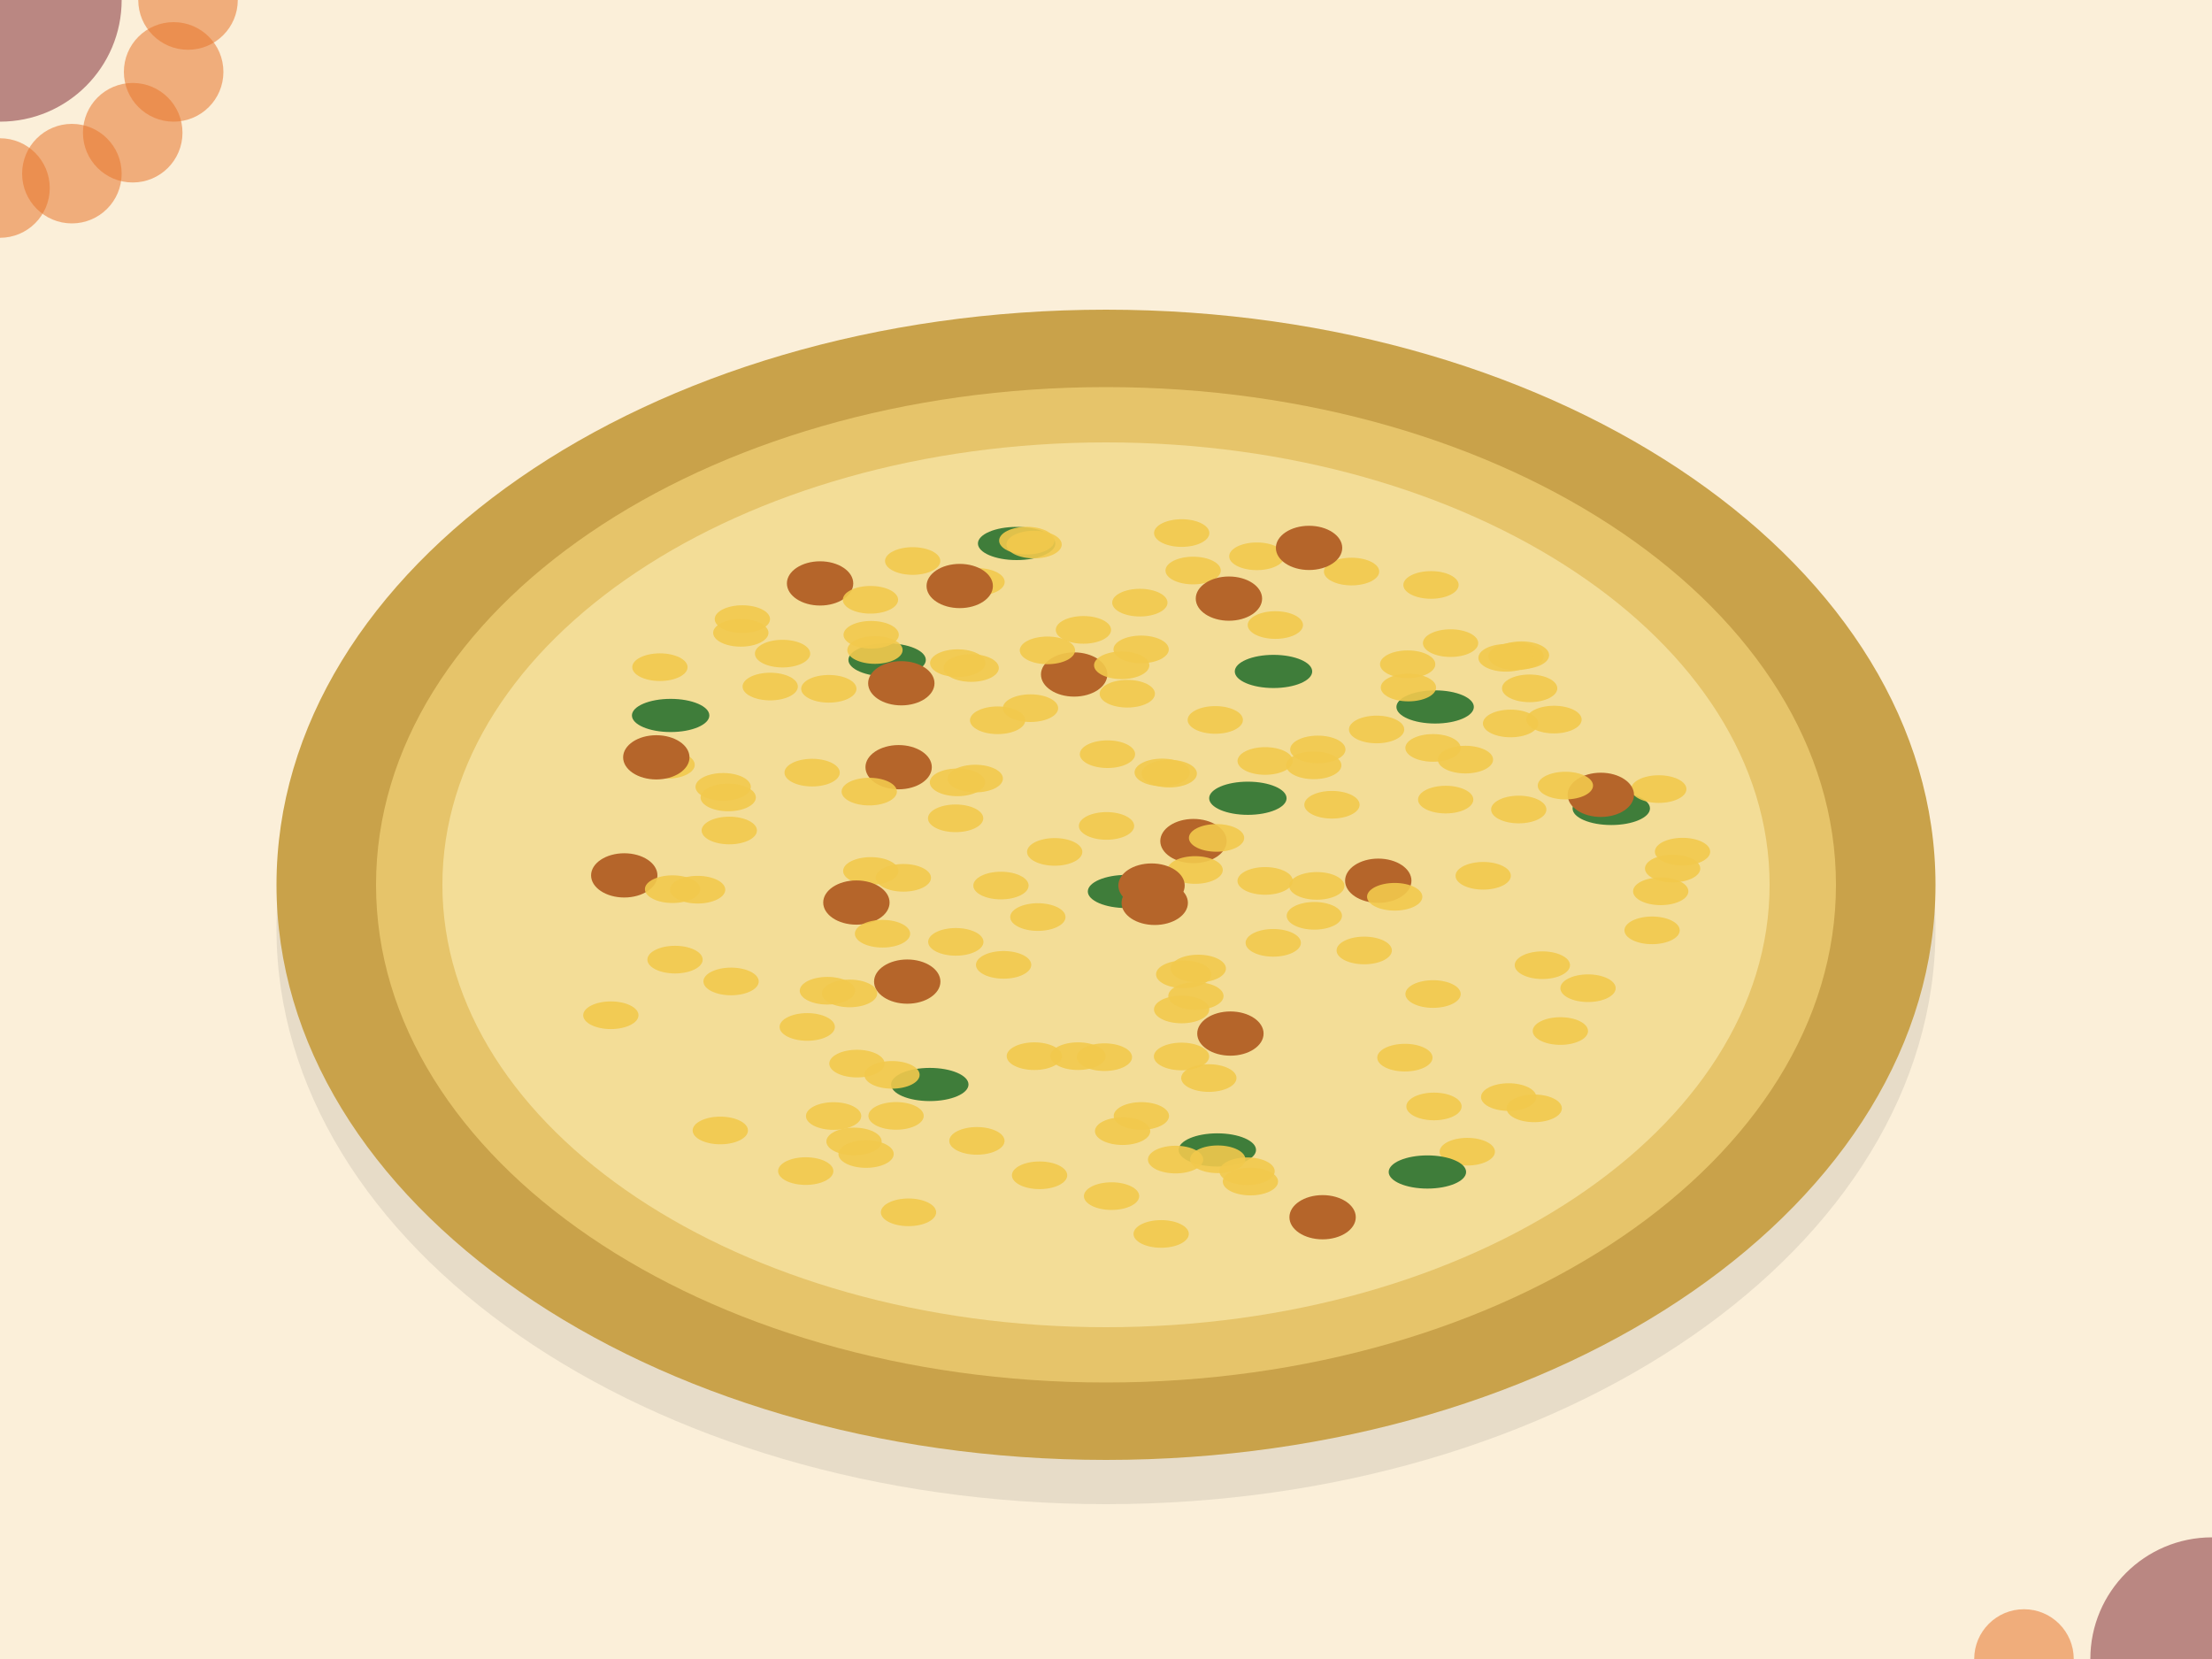
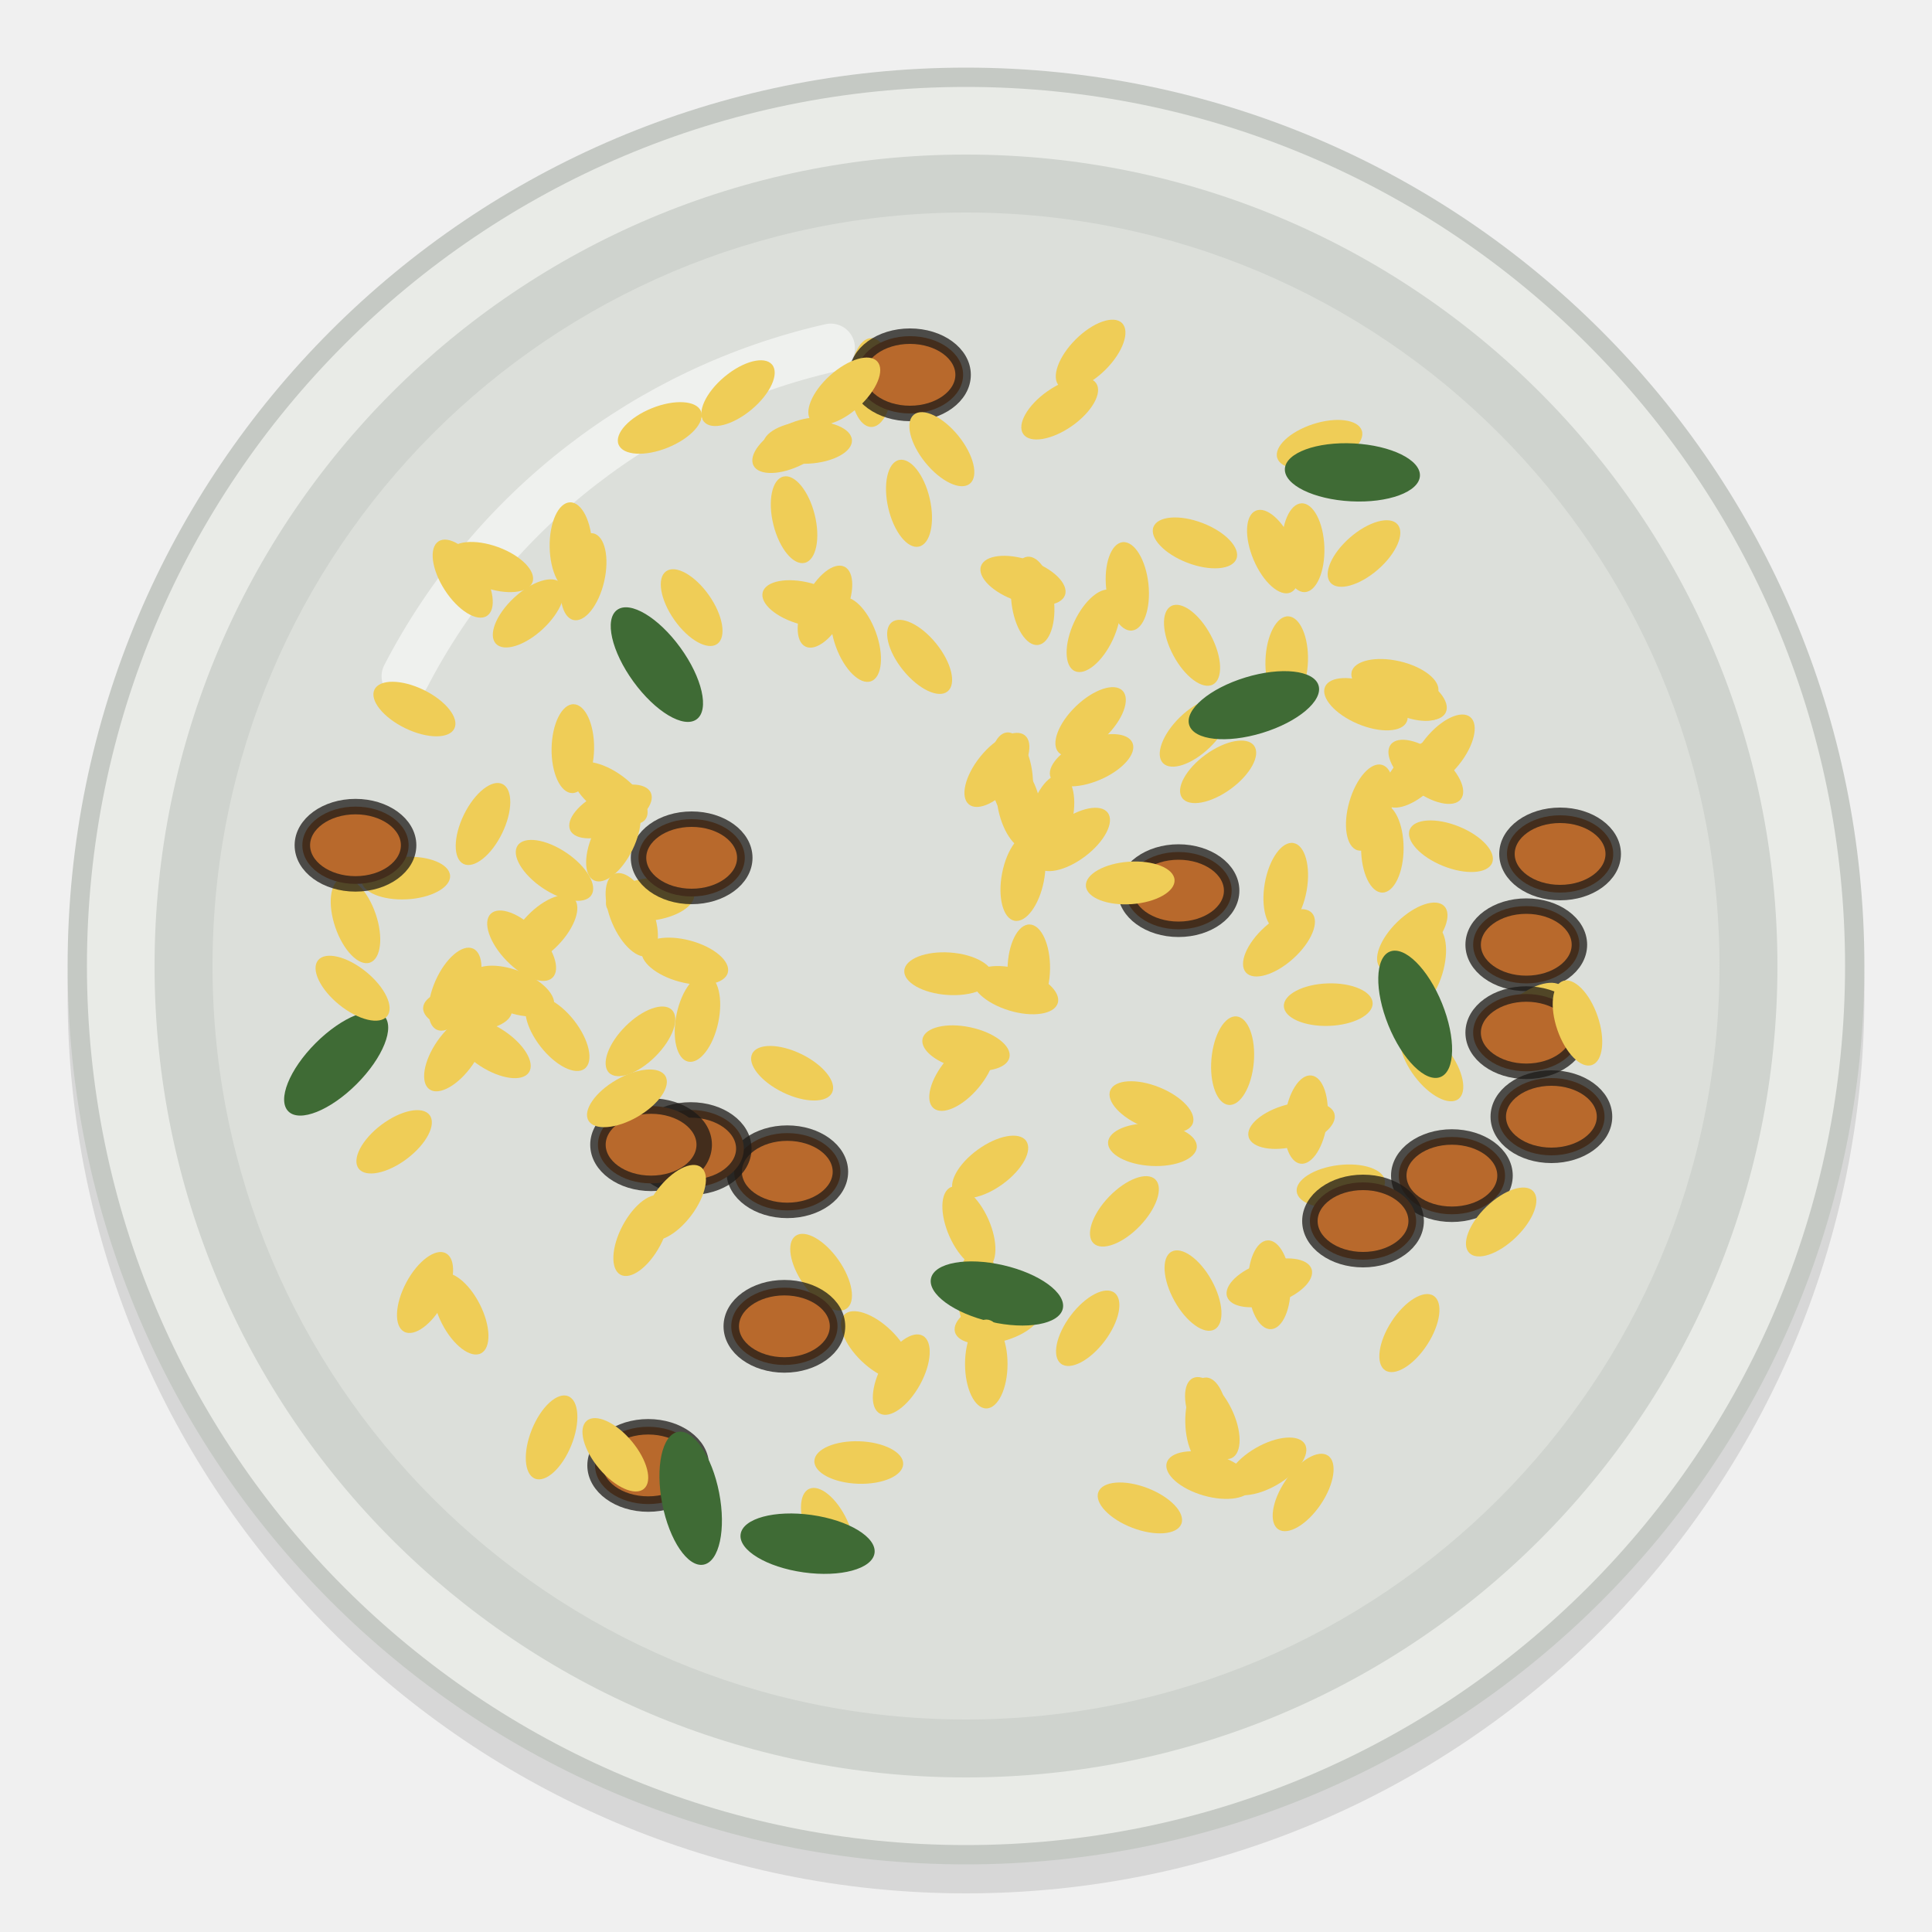
- <svg xmlns="http://www.w3.org/2000/svg" viewBox="0 0 400 300" role="img" aria-label="chivda">
-   <rect width="400" height="300" fill="#fbefd9" />
-   <circle cx="0" cy="0" r="22" fill="#7a1f2b" opacity="0.5" />
-   <circle cx="34.0" cy="0.0" r="9" fill="#e8772e" opacity="0.55" />
-   <circle cx="31.4" cy="13.0" r="9" fill="#e8772e" opacity="0.55" />
-   <circle cx="24.0" cy="24.0" r="9" fill="#e8772e" opacity="0.55" />
-   <circle cx="13.0" cy="31.4" r="9" fill="#e8772e" opacity="0.55" />
-   <circle cx="0.0" cy="34.0" r="9" fill="#e8772e" opacity="0.55" />
-   <circle cx="400" cy="300" r="22" fill="#7a1f2b" opacity="0.5" />
-   <circle cx="366.0" cy="300.0" r="9" fill="#e8772e" opacity="0.55" />
-   <circle cx="368.6" cy="313.0" r="9" fill="#e8772e" opacity="0.55" />
-   <circle cx="376.0" cy="324.0" r="9" fill="#e8772e" opacity="0.55" />
-   <circle cx="387.0" cy="331.4" r="9" fill="#e8772e" opacity="0.55" />
-   <circle cx="400.0" cy="334.0" r="9" fill="#e8772e" opacity="0.55" />
-   <ellipse cx="200" cy="168" rx="150" ry="104" fill="#000" opacity="0.08" />
-   <ellipse cx="200" cy="160" rx="150" ry="104" fill="#c9a24a" />
-   <ellipse cx="200" cy="160" rx="132" ry="90" fill="#e6c46a" />
-   <ellipse cx="200" cy="160" rx="120" ry="80" fill="#f3dd97" />
-   <ellipse cx="148.296" cy="105.5" rx="6" ry="4" fill="#b5652a" />
-   <ellipse cx="157.464" cy="157.497" rx="5" ry="2.5" fill="#f2c94c" opacity="0.9" />
-   <ellipse cx="153.63" cy="179.642" rx="5" ry="2.5" fill="#f2c94c" opacity="0.9" />
-   <ellipse cx="154.963" cy="192.332" rx="5" ry="2.5" fill="#f2c94c" opacity="0.9" />
-   <ellipse cx="162.037" cy="201.791" rx="5" ry="2.5" fill="#f2c94c" opacity="0.9" />
-   <ellipse cx="161.762" cy="139.065" rx="5" ry="2.5" fill="#f2c94c" opacity="0.9" />
-   <ellipse cx="259.134" cy="135.246" rx="5" ry="2.5" fill="#f2c94c" opacity="0.9" />
-   <ellipse cx="254.55" cy="120.114" rx="5" ry="2.5" fill="#f2c94c" opacity="0.9" />
-   <ellipse cx="149.878" cy="124.557" rx="5" ry="2.5" fill="#f2c94c" opacity="0.9" />
-   <ellipse cx="112.886" cy="158.297" rx="6" ry="4" fill="#b5652a" />
-   <ellipse cx="261.425" cy="144.593" rx="5" ry="2.5" fill="#f2c94c" opacity="0.9" />
-   <ellipse cx="186.349" cy="128.059" rx="5" ry="2.5" fill="#f2c94c" opacity="0.9" />
-   <ellipse cx="146.86" cy="139.716" rx="5" ry="2.5" fill="#f2c94c" opacity="0.9" />
-   <ellipse cx="168.136" cy="196.11" rx="7" ry="3" fill="#3f7d3a" />
-   <ellipse cx="227.277" cy="100.597" rx="5" ry="2.5" fill="#f2c94c" opacity="0.9" />
-   <ellipse cx="272.815" cy="198.387" rx="5" ry="2.5" fill="#f2c94c" opacity="0.9" />
-   <ellipse cx="259.141" cy="179.752" rx="5" ry="2.5" fill="#f2c94c" opacity="0.9" />
-   <ellipse cx="216.688" cy="175.141" rx="5" ry="2.5" fill="#f2c94c" opacity="0.9" />
-   <ellipse cx="249.236" cy="159.262" rx="6" ry="4" fill="#b5652a" />
-   <ellipse cx="173.135" cy="141.474" rx="5" ry="2.5" fill="#f2c94c" opacity="0.9" />
-   <ellipse cx="122.067" cy="173.531" rx="5" ry="2.5" fill="#f2c94c" opacity="0.9" />
-   <ellipse cx="265.332" cy="208.263" rx="5" ry="2.5" fill="#f2c94c" opacity="0.9" />
-   <ellipse cx="274.148" cy="118.683" rx="5" ry="2.5" fill="#f2c94c" opacity="0.9" />
-   <ellipse cx="275.133" cy="118.481" rx="5" ry="2.5" fill="#f2c94c" opacity="0.9" />
-   <ellipse cx="203.85" cy="125.447" rx="5" ry="2.5" fill="#f2c94c" opacity="0.9" />
-   <ellipse cx="252.207" cy="162.165" rx="5" ry="2.5" fill="#f2c94c" opacity="0.9" />
-   <ellipse cx="203.711" cy="161.208" rx="7" ry="3" fill="#3f7d3a" />
-   <ellipse cx="162.503" cy="138.731" rx="6" ry="4" fill="#b5652a" />
-   <ellipse cx="195.917" cy="113.902" rx="5" ry="2.5" fill="#f2c94c" opacity="0.9" />
-   <ellipse cx="180.403" cy="130.248" rx="5" ry="2.5" fill="#f2c94c" opacity="0.9" />
-   <ellipse cx="237.572" cy="138.398" rx="5" ry="2.5" fill="#f2c94c" opacity="0.9" />
-   <ellipse cx="130.255" cy="204.425" rx="5" ry="2.5" fill="#f2c94c" opacity="0.9" />
-   <ellipse cx="254.05" cy="191.256" rx="5" ry="2.5" fill="#f2c94c" opacity="0.9" />
-   <ellipse cx="300.311" cy="161.177" rx="5" ry="2.5" fill="#f2c94c" opacity="0.9" />
-   <ellipse cx="134.244" cy="111.954" rx="5" ry="2.5" fill="#f2c94c" opacity="0.9" />
-   <ellipse cx="298.749" cy="168.237" rx="5" ry="2.5" fill="#f2c94c" opacity="0.9" />
-   <ellipse cx="239.168" cy="220.114" rx="6" ry="4" fill="#b5652a" />
-   <ellipse cx="120.633" cy="138.307" rx="5" ry="2.5" fill="#f2c94c" opacity="0.9" />
-   <ellipse cx="194.942" cy="190.989" rx="5" ry="2.5" fill="#f2c94c" opacity="0.9" />
-   <ellipse cx="220.129" cy="207.943" rx="7" ry="3" fill="#3f7d3a" />
-   <ellipse cx="287.166" cy="178.699" rx="5" ry="2.5" fill="#f2c94c" opacity="0.9" />
-   <ellipse cx="172.954" cy="106.882" rx="5" ry="2.5" fill="#f2c94c" opacity="0.9" />
-   <ellipse cx="181.005" cy="160.136" rx="5" ry="2.5" fill="#f2c94c" opacity="0.9" />
-   <ellipse cx="277.436" cy="200.425" rx="5" ry="2.5" fill="#f2c94c" opacity="0.9" />
-   <ellipse cx="259.309" cy="200.081" rx="5" ry="2.5" fill="#f2c94c" opacity="0.9" />
-   <ellipse cx="215.817" cy="152.088" rx="6" ry="4" fill="#b5652a" />
-   <ellipse cx="272.339" cy="118.956" rx="5" ry="2.5" fill="#f2c94c" opacity="0.9" />
-   <ellipse cx="302.465" cy="157.059" rx="5" ry="2.5" fill="#f2c94c" opacity="0.9" />
-   <ellipse cx="206.352" cy="117.434" rx="5" ry="2.5" fill="#f2c94c" opacity="0.9" />
-   <ellipse cx="201.005" cy="216.297" rx="5" ry="2.5" fill="#f2c94c" opacity="0.9" />
-   <ellipse cx="248.933" cy="131.912" rx="5" ry="2.5" fill="#f2c94c" opacity="0.9" />
-   <ellipse cx="206.393" cy="201.803" rx="5" ry="2.5" fill="#f2c94c" opacity="0.9" />
-   <ellipse cx="259.518" cy="127.838" rx="7" ry="3" fill="#3f7d3a" />
-   <ellipse cx="150.741" cy="201.816" rx="5" ry="2.5" fill="#f2c94c" opacity="0.9" />
-   <ellipse cx="194.24" cy="121.97" rx="6" ry="4" fill="#b5652a" />
-   <ellipse cx="189.405" cy="117.607" rx="5" ry="2.5" fill="#f2c94c" opacity="0.9" />
-   <ellipse cx="218.596" cy="194.946" rx="5" ry="2.5" fill="#f2c94c" opacity="0.9" />
-   <ellipse cx="304.257" cy="154.005" rx="5" ry="2.5" fill="#f2c94c" opacity="0.9" />
-   <ellipse cx="133.962" cy="114.435" rx="5" ry="2.5" fill="#f2c94c" opacity="0.9" />
-   <ellipse cx="240.861" cy="145.525" rx="5" ry="2.5" fill="#f2c94c" opacity="0.9" />
-   <ellipse cx="176.362" cy="140.791" rx="5" ry="2.5" fill="#f2c94c" opacity="0.9" />
-   <ellipse cx="121.62" cy="160.791" rx="5" ry="2.5" fill="#f2c94c" opacity="0.9" />
-   <ellipse cx="213.69" cy="96.394" rx="5" ry="2.5" fill="#f2c94c" opacity="0.9" />
-   <ellipse cx="154.864" cy="163.209" rx="6" ry="4" fill="#b5652a" />
-   <ellipse cx="159.587" cy="168.846" rx="5" ry="2.5" fill="#f2c94c" opacity="0.9" />
-   <ellipse cx="160.418" cy="119.335" rx="7" ry="3" fill="#3f7d3a" />
-   <ellipse cx="130.77" cy="142.288" rx="5" ry="2.5" fill="#f2c94c" opacity="0.9" />
-   <ellipse cx="202.838" cy="120.305" rx="5" ry="2.5" fill="#f2c94c" opacity="0.9" />
-   <ellipse cx="200.094" cy="149.354" rx="5" ry="2.5" fill="#f2c94c" opacity="0.9" />
-   <ellipse cx="176.657" cy="206.307" rx="5" ry="2.5" fill="#f2c94c" opacity="0.9" />
-   <ellipse cx="226.114" cy="213.662" rx="5" ry="2.5" fill="#f2c94c" opacity="0.9" />
-   <ellipse cx="187.042" cy="190.991" rx="5" ry="2.5" fill="#f2c94c" opacity="0.9" />
-   <ellipse cx="162.986" cy="123.556" rx="6" ry="4" fill="#b5652a" />
-   <ellipse cx="282.166" cy="186.443" rx="5" ry="2.5" fill="#f2c94c" opacity="0.9" />
-   <ellipse cx="244.405" cy="103.355" rx="5" ry="2.5" fill="#f2c94c" opacity="0.9" />
-   <ellipse cx="273.16" cy="130.824" rx="5" ry="2.5" fill="#f2c94c" opacity="0.9" />
-   <ellipse cx="216.119" cy="157.323" rx="5" ry="2.5" fill="#f2c94c" opacity="0.9" />
-   <ellipse cx="206.122" cy="108.977" rx="5" ry="2.5" fill="#f2c94c" opacity="0.9" />
-   <ellipse cx="183.839" cy="98.28" rx="7" ry="3" fill="#3f7d3a" />
-   <ellipse cx="237.674" cy="165.609" rx="5" ry="2.5" fill="#f2c94c" opacity="0.9" />
-   <ellipse cx="230.243" cy="170.493" rx="5" ry="2.5" fill="#f2c94c" opacity="0.9" />
-   <ellipse cx="208.812" cy="163.269" rx="6" ry="4" fill="#b5652a" />
-   <ellipse cx="119.332" cy="120.647" rx="5" ry="2.5" fill="#f2c94c" opacity="0.9" />
-   <ellipse cx="213.679" cy="182.544" rx="5" ry="2.5" fill="#f2c94c" opacity="0.9" />
-   <ellipse cx="225.51" cy="211.796" rx="5" ry="2.5" fill="#f2c94c" opacity="0.9" />
-   <ellipse cx="203.003" cy="204.546" rx="5" ry="2.5" fill="#f2c94c" opacity="0.9" />
-   <ellipse cx="268.209" cy="158.371" rx="5" ry="2.5" fill="#f2c94c" opacity="0.9" />
-   <ellipse cx="157.409" cy="108.46" rx="5" ry="2.5" fill="#f2c94c" opacity="0.9" />
-   <ellipse cx="145.973" cy="185.704" rx="5" ry="2.5" fill="#f2c94c" opacity="0.9" />
-   <ellipse cx="246.695" cy="171.873" rx="5" ry="2.5" fill="#f2c94c" opacity="0.9" />
-   <ellipse cx="236.72" cy="99.077" rx="6" ry="4" fill="#b5652a" />
-   <ellipse cx="258.119" cy="211.933" rx="7" ry="3" fill="#3f7d3a" />
-   <ellipse cx="163.356" cy="158.736" rx="5" ry="2.5" fill="#f2c94c" opacity="0.9" />
-   <ellipse cx="220.208" cy="209.635" rx="5" ry="2.5" fill="#f2c94c" opacity="0.9" />
-   <ellipse cx="214.049" cy="176.19" rx="5" ry="2.5" fill="#f2c94c" opacity="0.9" />
-   <ellipse cx="187.987" cy="212.53" rx="5" ry="2.5" fill="#f2c94c" opacity="0.9" />
-   <ellipse cx="131.683" cy="144.202" rx="5" ry="2.5" fill="#f2c94c" opacity="0.9" />
-   <ellipse cx="228.778" cy="159.297" rx="5" ry="2.5" fill="#f2c94c" opacity="0.9" />
-   <ellipse cx="149.62" cy="179.155" rx="5" ry="2.5" fill="#f2c94c" opacity="0.9" />
-   <ellipse cx="208.233" cy="160.135" rx="6" ry="4" fill="#b5652a" />
-   <ellipse cx="172.842" cy="170.319" rx="5" ry="2.5" fill="#f2c94c" opacity="0.9" />
-   <ellipse cx="209.977" cy="223.134" rx="5" ry="2.5" fill="#f2c94c" opacity="0.9" />
-   <ellipse cx="215.756" cy="103.17" rx="5" ry="2.5" fill="#f2c94c" opacity="0.9" />
-   <ellipse cx="110.461" cy="183.589" rx="5" ry="2.5" fill="#f2c94c" opacity="0.9" />
-   <ellipse cx="291.367" cy="146.191" rx="7" ry="3" fill="#3f7d3a" />
-   <ellipse cx="158.222" cy="117.542" rx="5" ry="2.5" fill="#f2c94c" opacity="0.9" />
-   <ellipse cx="161.299" cy="194.367" rx="5" ry="2.5" fill="#f2c94c" opacity="0.9" />
-   <ellipse cx="126.152" cy="160.885" rx="5" ry="2.5" fill="#f2c94c" opacity="0.9" />
-   <ellipse cx="118.682" cy="136.95" rx="6" ry="4" fill="#b5652a" />
-   <ellipse cx="157.534" cy="114.789" rx="5" ry="2.5" fill="#f2c94c" opacity="0.9" />
-   <ellipse cx="186.993" cy="98.469" rx="5" ry="2.5" fill="#f2c94c" opacity="0.9" />
-   <ellipse cx="258.77" cy="105.777" rx="5" ry="2.5" fill="#f2c94c" opacity="0.9" />
-   <ellipse cx="132.201" cy="177.477" rx="5" ry="2.5" fill="#f2c94c" opacity="0.9" />
-   <ellipse cx="299.961" cy="142.692" rx="5" ry="2.5" fill="#f2c94c" opacity="0.9" />
-   <ellipse cx="181.483" cy="174.477" rx="5" ry="2.5" fill="#f2c94c" opacity="0.9" />
-   <ellipse cx="145.702" cy="211.768" rx="5" ry="2.5" fill="#f2c94c" opacity="0.9" />
-   <ellipse cx="176.678" cy="105.226" rx="5" ry="2.5" fill="#f2c94c" opacity="0.9" />
-   <ellipse cx="289.48" cy="143.73" rx="6" ry="4" fill="#b5652a" />
-   <ellipse cx="213.655" cy="191.045" rx="5" ry="2.5" fill="#f2c94c" opacity="0.9" />
-   <ellipse cx="210.162" cy="139.684" rx="5" ry="2.5" fill="#f2c94c" opacity="0.9" />
-   <ellipse cx="281.013" cy="130.125" rx="5" ry="2.5" fill="#f2c94c" opacity="0.9" />
-   <ellipse cx="141.512" cy="118.197" rx="5" ry="2.5" fill="#f2c94c" opacity="0.9" />
-   <ellipse cx="131.88" cy="150.182" rx="5" ry="2.5" fill="#f2c94c" opacity="0.9" />
-   <ellipse cx="254.687" cy="124.328" rx="5" ry="2.5" fill="#f2c94c" opacity="0.9" />
-   <ellipse cx="238.304" cy="135.526" rx="5" ry="2.5" fill="#f2c94c" opacity="0.9" />
-   <ellipse cx="173.185" cy="119.919" rx="5" ry="2.5" fill="#f2c94c" opacity="0.9" />
-   <ellipse cx="164.058" cy="177.505" rx="6" ry="4" fill="#b5652a" />
-   <ellipse cx="157.189" cy="143.146" rx="5" ry="2.5" fill="#f2c94c" opacity="0.9" />
-   <ellipse cx="276.61" cy="124.475" rx="5" ry="2.5" fill="#f2c94c" opacity="0.9" />
-   <ellipse cx="154.434" cy="206.414" rx="5" ry="2.5" fill="#f2c94c" opacity="0.9" />
-   <ellipse cx="225.654" cy="144.35" rx="7" ry="3" fill="#3f7d3a" />
-   <ellipse cx="164.285" cy="219.225" rx="5" ry="2.5" fill="#f2c94c" opacity="0.9" />
-   <ellipse cx="238.12" cy="160.198" rx="5" ry="2.5" fill="#f2c94c" opacity="0.9" />
-   <ellipse cx="187.678" cy="165.832" rx="5" ry="2.5" fill="#f2c94c" opacity="0.9" />
-   <ellipse cx="165.042" cy="101.449" rx="5" ry="2.5" fill="#f2c94c" opacity="0.9" />
-   <ellipse cx="222.497" cy="186.902" rx="6" ry="4" fill="#b5652a" />
-   <ellipse cx="283.072" cy="142.058" rx="5" ry="2.5" fill="#f2c94c" opacity="0.9" />
-   <ellipse cx="216.259" cy="180.112" rx="5" ry="2.5" fill="#f2c94c" opacity="0.9" />
-   <ellipse cx="190.722" cy="154.05" rx="5" ry="2.5" fill="#f2c94c" opacity="0.9" />
-   <ellipse cx="230.624" cy="113.028" rx="5" ry="2.5" fill="#f2c94c" opacity="0.9" />
-   <ellipse cx="200.265" cy="136.382" rx="5" ry="2.5" fill="#f2c94c" opacity="0.9" />
-   <ellipse cx="156.612" cy="208.682" rx="5" ry="2.5" fill="#f2c94c" opacity="0.9" />
-   <ellipse cx="274.638" cy="146.386" rx="5" ry="2.5" fill="#f2c94c" opacity="0.9" />
-   <ellipse cx="121.272" cy="129.377" rx="7" ry="3" fill="#3f7d3a" />
-   <ellipse cx="173.549" cy="105.969" rx="6" ry="4" fill="#b5652a" />
-   <ellipse cx="172.806" cy="147.978" rx="5" ry="2.5" fill="#f2c94c" opacity="0.9" />
-   <ellipse cx="278.908" cy="174.537" rx="5" ry="2.5" fill="#f2c94c" opacity="0.9" />
-   <ellipse cx="212.581" cy="209.688" rx="5" ry="2.5" fill="#f2c94c" opacity="0.9" />
-   <ellipse cx="199.713" cy="191.169" rx="5" ry="2.5" fill="#f2c94c" opacity="0.9" />
-   <ellipse cx="139.278" cy="124.15" rx="5" ry="2.5" fill="#f2c94c" opacity="0.9" />
-   <ellipse cx="219.762" cy="130.186" rx="5" ry="2.5" fill="#f2c94c" opacity="0.9" />
-   <ellipse cx="219.991" cy="151.52" rx="5" ry="2.5" fill="#f2c94c" opacity="0.9" />
-   <ellipse cx="175.619" cy="120.798" rx="5" ry="2.5" fill="#f2c94c" opacity="0.9" />
-   <ellipse cx="222.23" cy="108.249" rx="6" ry="4" fill="#b5652a" />
-   <ellipse cx="211.44" cy="139.896" rx="5" ry="2.5" fill="#f2c94c" opacity="0.9" />
-   <ellipse cx="264.998" cy="137.361" rx="5" ry="2.5" fill="#f2c94c" opacity="0.9" />
-   <ellipse cx="230.288" cy="121.418" rx="7" ry="3" fill="#3f7d3a" />
-   <ellipse cx="262.308" cy="116.297" rx="5" ry="2.5" fill="#f2c94c" opacity="0.9" />
-   <ellipse cx="185.675" cy="97.763" rx="5" ry="2.5" fill="#f2c94c" opacity="0.9" />
-   <ellipse cx="228.785" cy="137.608" rx="5" ry="2.5" fill="#f2c94c" opacity="0.9" />
+ <svg xmlns="http://www.w3.org/2000/svg" viewBox="0 0 200 200" role="img" aria-label="chivda on a steel plate">
+   <circle cx="100" cy="103" r="93" fill="#1d1a17" opacity="0.12" />
+   <circle cx="100" cy="100" r="93" fill="#c5c9c4" />
+   <circle cx="100" cy="100" r="91" fill="#e9ebe7" />
+   <circle cx="100" cy="100" r="84" fill="#cfd3ce" />
+   <circle cx="100" cy="100" r="78" fill="#dcdfda" />
+   <path d="M 42 70 A 66 66 0 0 1 86 36" fill="none" stroke="#fff" stroke-width="5" stroke-linecap="round" opacity="0.55" />
+   <ellipse cx="158.0" cy="97.8" rx="5.5" ry="4" fill="#b8692c" stroke="#1d1a17" stroke-opacity="0.75" stroke-width="1.6" stroke-linejoin="round" />
+   <ellipse cx="63.2" cy="84.0" rx="4.6" ry="2.2" fill="#efcd57" transform="rotate(155 63.2 84.0)" />
+   <ellipse cx="71.6" cy="62.9" rx="4.6" ry="2.2" fill="#efcd57" transform="rotate(55 71.6 62.9)" />
+   <ellipse cx="67.3" cy="93.1" rx="4.6" ry="2.2" fill="#efcd57" transform="rotate(173 67.3 93.1)" />
+   <ellipse cx="42.9" cy="73.4" rx="4.6" ry="2.2" fill="#efcd57" transform="rotate(26 42.9 73.4)" />
+   <ellipse cx="134.9" cy="154.5" rx="4.6" ry="2.2" fill="#efcd57" transform="rotate(124 134.9 154.5)" />
+   <ellipse cx="85.7" cy="158.3" rx="4.6" ry="2.2" fill="#efcd57" transform="rotate(65 85.7 158.3)" />
+   <ellipse cx="133.2" cy="68.4" rx="4.6" ry="2.2" fill="#efcd57" transform="rotate(92 133.2 68.4)" />
+   <ellipse cx="102.5" cy="120.8" rx="4.6" ry="2.2" fill="#efcd57" transform="rotate(144 102.5 120.8)" />
+   <ellipse cx="123.7" cy="75.8" rx="4.6" ry="2.2" fill="#efcd57" transform="rotate(136 123.7 75.8)" />
+   <ellipse cx="67.1" cy="151.7" rx="5.5" ry="4" fill="#b8692c" stroke="#1d1a17" stroke-opacity="0.75" stroke-width="1.6" stroke-linejoin="round" />
+   <ellipse cx="98.2" cy="100.8" rx="4.6" ry="2.2" fill="#efcd57" transform="rotate(4 98.2 100.8)" />
+   <ellipse cx="148.2" cy="110.1" rx="4.6" ry="2.2" fill="#efcd57" transform="rotate(53 148.2 110.1)" />
+   <ellipse cx="113.2" cy="65.3" rx="4.6" ry="2.2" fill="#efcd57" transform="rotate(115 113.2 65.3)" />
+   <ellipse cx="146.2" cy="97.0" rx="4.6" ry="2.2" fill="#efcd57" transform="rotate(136 146.2 97.0)" />
+   <ellipse cx="124.9" cy="147.2" rx="4.6" ry="2.2" fill="#efcd57" transform="rotate(89 124.9 147.2)" />
+   <ellipse cx="101.3" cy="133.9" rx="4.6" ry="2.2" fill="#efcd57" transform="rotate(89 101.3 133.9)" />
+   <ellipse cx="68.0" cy="68.8" rx="7" ry="3" fill="#3f6b35" transform="rotate(54 68.0 68.8)" />
+   <ellipse cx="53.0" cy="102.6" rx="4.6" ry="2.2" fill="#efcd57" transform="rotate(21 53.0 102.6)" />
+   <ellipse cx="59.1" cy="56.6" rx="4.6" ry="2.2" fill="#efcd57" transform="rotate(89 59.1 56.6)" />
+   <ellipse cx="71.6" cy="88.8" rx="5.5" ry="4" fill="#b8692c" stroke="#1d1a17" stroke-opacity="0.75" stroke-width="1.6" stroke-linejoin="round" />
+   <ellipse cx="105.9" cy="60.1" rx="4.6" ry="2.2" fill="#efcd57" transform="rotate(19 105.9 60.1)" />
+   <ellipse cx="63.1" cy="82.1" rx="4.6" ry="2.2" fill="#efcd57" transform="rotate(36 63.1 82.1)" />
+   <ellipse cx="36.8" cy="95.3" rx="4.6" ry="2.2" fill="#efcd57" transform="rotate(71 36.8 95.3)" />
+   <ellipse cx="131.1" cy="151.8" rx="4.6" ry="2.2" fill="#efcd57" transform="rotate(150 131.1 151.8)" />
+   <ellipse cx="95.2" cy="68.0" rx="4.6" ry="2.2" fill="#efcd57" transform="rotate(51 95.2 68.0)" />
+   <ellipse cx="103.3" cy="136.7" rx="4.6" ry="2.2" fill="#efcd57" transform="rotate(165 103.3 136.7)" />
+   <ellipse cx="82.2" cy="53.8" rx="4.6" ry="2.2" fill="#efcd57" transform="rotate(76 82.2 53.8)" />
+   <ellipse cx="56.2" cy="96.3" rx="4.6" ry="2.2" fill="#efcd57" transform="rotate(134 56.2 96.3)" />
+   <ellipse cx="158.2" cy="105.1" rx="4.6" ry="2.2" fill="#efcd57" transform="rotate(141 158.2 105.1)" />
+   <ellipse cx="158.0" cy="106.9" rx="5.5" ry="4" fill="#b8692c" stroke="#1d1a17" stroke-opacity="0.75" stroke-width="1.6" stroke-linejoin="round" />
+   <ellipse cx="48.4" cy="104.5" rx="4.6" ry="2.2" fill="#efcd57" transform="rotate(2 48.4 104.5)" />
+   <ellipse cx="136.6" cy="46.0" rx="4.6" ry="2.2" fill="#efcd57" transform="rotate(162 136.6 46.0)" />
+   <ellipse cx="100.3" cy="127.1" rx="4.6" ry="2.2" fill="#efcd57" transform="rotate(66 100.3 127.1)" />
+   <ellipse cx="34.8" cy="110.1" rx="7" ry="3" fill="#3f6b35" transform="rotate(135 34.8 110.1)" />
+   <ellipse cx="72.2" cy="105.4" rx="4.6" ry="2.2" fill="#efcd57" transform="rotate(102 72.2 105.4)" />
+   <ellipse cx="47.9" cy="59.9" rx="4.6" ry="2.2" fill="#efcd57" transform="rotate(57 47.9 59.9)" />
+   <ellipse cx="138.8" cy="122.8" rx="4.6" ry="2.2" fill="#efcd57" transform="rotate(173 138.8 122.8)" />
+   <ellipse cx="108.8" cy="84.7" rx="4.6" ry="2.2" fill="#efcd57" transform="rotate(104 108.8 84.7)" />
+   <ellipse cx="90.2" cy="39.6" rx="4.6" ry="2.2" fill="#efcd57" transform="rotate(90 90.2 39.6)" />
+   <ellipse cx="81.5" cy="121.3" rx="5.5" ry="4" fill="#b8692c" stroke="#1d1a17" stroke-opacity="0.75" stroke-width="1.6" stroke-linejoin="round" />
+   <ellipse cx="145.5" cy="71.8" rx="4.6" ry="2.2" fill="#efcd57" transform="rotate(25 145.5 71.8)" />
+   <ellipse cx="63.5" cy="87.0" rx="4.6" ry="2.2" fill="#efcd57" transform="rotate(116 63.5 87.0)" />
+   <ellipse cx="105.9" cy="90.8" rx="4.6" ry="2.2" fill="#efcd57" transform="rotate(101 105.9 90.8)" />
+   <ellipse cx="141.2" cy="57.3" rx="4.6" ry="2.2" fill="#efcd57" transform="rotate(139 141.2 57.3)" />
+   <ellipse cx="116.4" cy="125.4" rx="4.6" ry="2.2" fill="#efcd57" transform="rotate(134 116.4 125.4)" />
+   <ellipse cx="103.2" cy="79.7" rx="4.6" ry="2.2" fill="#efcd57" transform="rotate(129 103.2 79.7)" />
+   <ellipse cx="123.4" cy="66.8" rx="4.6" ry="2.2" fill="#efcd57" transform="rotate(62 123.4 66.8)" />
+   <ellipse cx="70.9" cy="99.5" rx="4.6" ry="2.2" fill="#efcd57" transform="rotate(15 70.9 99.5)" />
+   <ellipse cx="42.0" cy="90.9" rx="4.6" ry="2.2" fill="#efcd57" transform="rotate(177 42.0 90.9)" />
+   <ellipse cx="36.8" cy="87.5" rx="5.5" ry="4" fill="#b8692c" stroke="#1d1a17" stroke-opacity="0.75" stroke-width="1.6" stroke-linejoin="round" />
+   <ellipse cx="129.8" cy="73.0" rx="7" ry="3" fill="#3f6b35" transform="rotate(163 129.8 73.0)" />
+   <ellipse cx="47.1" cy="109.0" rx="4.6" ry="2.2" fill="#efcd57" transform="rotate(125 47.1 109.0)" />
+   <ellipse cx="113.0" cy="78.7" rx="4.6" ry="2.2" fill="#efcd57" transform="rotate(157 113.0 78.7)" />
+   <ellipse cx="137.5" cy="104.0" rx="4.6" ry="2.2" fill="#efcd57" transform="rotate(178 137.5 104.0)" />
+   <ellipse cx="76.4" cy="40.7" rx="4.6" ry="2.2" fill="#efcd57" transform="rotate(140 76.4 40.7)" />
+   <ellipse cx="106.5" cy="100.3" rx="4.6" ry="2.2" fill="#efcd57" transform="rotate(91 106.5 100.3)" />
+   <ellipse cx="147.2" cy="100.2" rx="4.6" ry="2.2" fill="#efcd57" transform="rotate(107 147.2 100.2)" />
+   <ellipse cx="54.0" cy="97.9" rx="4.6" ry="2.2" fill="#efcd57" transform="rotate(46 54.0 97.9)" />
+   <ellipse cx="118.0" cy="156.1" rx="4.6" ry="2.2" fill="#efcd57" transform="rotate(21 118.0 156.1)" />
+   <ellipse cx="160.6" cy="115.6" rx="5.5" ry="4" fill="#b8692c" stroke="#1d1a17" stroke-opacity="0.75" stroke-width="1.6" stroke-linejoin="round" />
+   <ellipse cx="47.7" cy="136.0" rx="4.6" ry="2.2" fill="#efcd57" transform="rotate(63 47.7 136.0)" />
+   <ellipse cx="63.7" cy="150.6" rx="4.6" ry="2.2" fill="#efcd57" transform="rotate(50 63.7 150.6)" />
+   <ellipse cx="57.7" cy="107.0" rx="4.6" ry="2.2" fill="#efcd57" transform="rotate(52 57.7 107.0)" />
+   <ellipse cx="150.2" cy="87.6" rx="4.6" ry="2.2" fill="#efcd57" transform="rotate(22 150.2 87.6)" />
+   <ellipse cx="50.0" cy="85.3" rx="4.6" ry="2.2" fill="#efcd57" transform="rotate(116 50.0 85.3)" />
+   <ellipse cx="119.2" cy="114.6" rx="4.6" ry="2.2" fill="#efcd57" transform="rotate(22 119.2 114.6)" />
+   <ellipse cx="145.9" cy="138.0" rx="4.6" ry="2.2" fill="#efcd57" transform="rotate(123 145.9 138.0)" />
+   <ellipse cx="146.5" cy="105.0" rx="7" ry="3" fill="#3f6b35" transform="rotate(68 146.5 105.0)" />
+   <ellipse cx="50.8" cy="58.7" rx="4.6" ry="2.2" fill="#efcd57" transform="rotate(20 50.8 58.7)" />
+   <ellipse cx="94.2" cy="38.8" rx="5.5" ry="4" fill="#b8692c" stroke="#1d1a17" stroke-opacity="0.75" stroke-width="1.6" stroke-linejoin="round" />
+   <ellipse cx="123.7" cy="56.2" rx="4.6" ry="2.2" fill="#efcd57" transform="rotate(21 123.7 56.2)" />
+   <ellipse cx="44.0" cy="133.8" rx="4.6" ry="2.2" fill="#efcd57" transform="rotate(118 44.0 133.8)" />
+   <ellipse cx="97.5" cy="46.5" rx="4.6" ry="2.2" fill="#efcd57" transform="rotate(51 97.5 46.5)" />
+   <ellipse cx="57.1" cy="148.8" rx="4.6" ry="2.2" fill="#efcd57" transform="rotate(112 57.1 148.8)" />
+   <ellipse cx="59.3" cy="77.5" rx="4.6" ry="2.2" fill="#efcd57" transform="rotate(91 59.3 77.5)" />
+   <ellipse cx="88.6" cy="66.2" rx="4.6" ry="2.2" fill="#efcd57" transform="rotate(70 88.6 66.2)" />
+   <ellipse cx="104.7" cy="80.4" rx="4.6" ry="2.2" fill="#efcd57" transform="rotate(84 104.7 80.4)" />
+   <ellipse cx="60.4" cy="59.7" rx="4.6" ry="2.2" fill="#efcd57" transform="rotate(103 60.4 59.7)" />
+   <ellipse cx="106.9" cy="62.2" rx="4.6" ry="2.2" fill="#efcd57" transform="rotate(83 106.9 62.2)" />
+   <ellipse cx="122.0" cy="92.2" rx="5.5" ry="4" fill="#b8692c" stroke="#1d1a17" stroke-opacity="0.75" stroke-width="1.6" stroke-linejoin="round" />
+   <ellipse cx="131.4" cy="133.0" rx="4.6" ry="2.2" fill="#efcd57" transform="rotate(88 131.4 133.0)" />
+   <ellipse cx="116.7" cy="60.7" rx="4.6" ry="2.2" fill="#efcd57" transform="rotate(84 116.7 60.7)" />
+   <ellipse cx="82.1" cy="46.1" rx="4.6" ry="2.2" fill="#efcd57" transform="rotate(153 82.1 46.1)" />
+   <ellipse cx="133.7" cy="116.5" rx="4.6" ry="2.2" fill="#efcd57" transform="rotate(165 133.7 116.5)" />
+   <ellipse cx="103.2" cy="133.9" rx="7" ry="3" fill="#3f6b35" transform="rotate(13 103.2 133.9)" />
+   <ellipse cx="111.0" cy="86.9" rx="4.6" ry="2.2" fill="#efcd57" transform="rotate(143 111.0 86.9)" />
+   <ellipse cx="66.4" cy="127.9" rx="4.6" ry="2.2" fill="#efcd57" transform="rotate(118 66.4 127.9)" />
+   <ellipse cx="163.3" cy="105.9" rx="4.6" ry="2.2" fill="#efcd57" transform="rotate(71 163.3 105.9)" />
+   <ellipse cx="135.2" cy="115.9" rx="4.6" ry="2.2" fill="#efcd57" transform="rotate(97 135.2 115.9)" />
+   <ellipse cx="150.3" cy="121.7" rx="5.5" ry="4" fill="#b8692c" stroke="#1d1a17" stroke-opacity="0.75" stroke-width="1.6" stroke-linejoin="round" />
+   <ellipse cx="93.3" cy="142.3" rx="4.6" ry="2.2" fill="#efcd57" transform="rotate(119 93.3 142.3)" />
+   <ellipse cx="131.8" cy="57.1" rx="4.6" ry="2.2" fill="#efcd57" transform="rotate(67 131.8 57.1)" />
+   <ellipse cx="112.9" cy="36.7" rx="4.6" ry="2.2" fill="#efcd57" transform="rotate(135 112.9 36.7)" />
+   <ellipse cx="119.3" cy="118.5" rx="4.6" ry="2.2" fill="#efcd57" transform="rotate(3 119.3 118.5)" />
+   <ellipse cx="105.1" cy="102.5" rx="4.6" ry="2.2" fill="#efcd57" transform="rotate(17 105.1 102.5)" />
+   <ellipse cx="149.3" cy="77.8" rx="4.6" ry="2.2" fill="#efcd57" transform="rotate(129 149.3 77.8)" />
+   <ellipse cx="88.9" cy="151.4" rx="4.6" ry="2.2" fill="#efcd57" transform="rotate(2 88.9 151.4)" />
+   <ellipse cx="132.4" cy="97.6" rx="4.6" ry="2.2" fill="#efcd57" transform="rotate(138 132.4 97.6)" />
+   <ellipse cx="109.7" cy="42.3" rx="4.6" ry="2.2" fill="#efcd57" transform="rotate(145 109.7 42.3)" />
+   <ellipse cx="71.5" cy="118.9" rx="5.5" ry="4" fill="#b8692c" stroke="#1d1a17" stroke-opacity="0.75" stroke-width="1.6" stroke-linejoin="round" />
+   <ellipse cx="144.4" cy="70.6" rx="4.6" ry="2.2" fill="#efcd57" transform="rotate(13 144.4 70.6)" />
+   <ellipse cx="83.6" cy="159.8" rx="7" ry="3" fill="#3f6b35" transform="rotate(8 83.6 159.8)" />
+   <ellipse cx="40.8" cy="118.2" rx="4.6" ry="2.2" fill="#efcd57" transform="rotate(143 40.8 118.2)" />
+   <ellipse cx="147.6" cy="79.9" rx="4.6" ry="2.2" fill="#efcd57" transform="rotate(38 147.6 79.9)" />
+   <ellipse cx="105.5" cy="83.4" rx="4.6" ry="2.2" fill="#efcd57" transform="rotate(78 105.5 83.4)" />
+   <ellipse cx="83.6" cy="45.8" rx="4.6" ry="2.2" fill="#efcd57" transform="rotate(177 83.6 45.8)" />
+   <ellipse cx="90.7" cy="139.3" rx="4.6" ry="2.2" fill="#efcd57" transform="rotate(44 90.7 139.3)" />
+   <ellipse cx="126.1" cy="79.9" rx="4.6" ry="2.2" fill="#efcd57" transform="rotate(144 126.1 79.9)" />
+   <ellipse cx="117.0" cy="91.4" rx="4.6" ry="2.2" fill="#efcd57" transform="rotate(176 117.0 91.4)" />
+   <ellipse cx="141.1" cy="126.4" rx="5.5" ry="4" fill="#b8692c" stroke="#1d1a17" stroke-opacity="0.75" stroke-width="1.6" stroke-linejoin="round" />
+   <ellipse cx="82.0" cy="111.1" rx="4.6" ry="2.2" fill="#efcd57" transform="rotate(26 82.0 111.1)" />
+   <ellipse cx="94.1" cy="52.1" rx="4.6" ry="2.2" fill="#efcd57" transform="rotate(77 94.1 52.1)" />
+   <ellipse cx="54.7" cy="63.5" rx="4.6" ry="2.2" fill="#efcd57" transform="rotate(137 54.7 63.5)" />
+   <ellipse cx="133.1" cy="91.8" rx="4.6" ry="2.2" fill="#efcd57" transform="rotate(100 133.1 91.8)" />
+   <ellipse cx="99.6" cy="111.2" rx="4.6" ry="2.2" fill="#efcd57" transform="rotate(130 99.6 111.2)" />
+   <ellipse cx="145.3" cy="71.8" rx="4.6" ry="2.2" fill="#efcd57" transform="rotate(26 145.3 71.8)" />
+   <ellipse cx="125.5" cy="146.8" rx="4.6" ry="2.2" fill="#efcd57" transform="rotate(64 125.5 146.8)" />
+   <ellipse cx="47.1" cy="102.4" rx="4.6" ry="2.2" fill="#efcd57" transform="rotate(114 47.1 102.4)" />
+   <ellipse cx="140.0" cy="48.9" rx="7" ry="3" fill="#3f6b35" transform="rotate(3 140.0 48.9)" />
+   <ellipse cx="67.4" cy="118.5" rx="5.5" ry="4" fill="#b8692c" stroke="#1d1a17" stroke-opacity="0.75" stroke-width="1.6" stroke-linejoin="round" />
+   <ellipse cx="123.5" cy="133.6" rx="4.6" ry="2.2" fill="#efcd57" transform="rotate(61 123.5 133.6)" />
+   <ellipse cx="131.4" cy="132.8" rx="4.6" ry="2.2" fill="#efcd57" transform="rotate(162 131.4 132.8)" />
+   <ellipse cx="69.8" cy="124.5" rx="4.6" ry="2.2" fill="#efcd57" transform="rotate(127 69.8 124.5)" />
+   <ellipse cx="155.4" cy="126.5" rx="4.6" ry="2.2" fill="#efcd57" transform="rotate(136 155.4 126.5)" />
+   <ellipse cx="83.4" cy="62.5" rx="4.6" ry="2.2" fill="#efcd57" transform="rotate(15 83.4 62.5)" />
+   <ellipse cx="36.5" cy="102.3" rx="4.6" ry="2.2" fill="#efcd57" transform="rotate(39 36.5 102.3)" />
+   <ellipse cx="87.4" cy="40.5" rx="4.6" ry="2.2" fill="#efcd57" transform="rotate(138 87.4 40.5)" />
+   <ellipse cx="68.3" cy="44.3" rx="4.6" ry="2.2" fill="#efcd57" transform="rotate(158 68.3 44.3)" />
+   <ellipse cx="85.4" cy="62.8" rx="4.6" ry="2.2" fill="#efcd57" transform="rotate(116 85.4 62.8)" />
+   <ellipse cx="161.5" cy="88.4" rx="5.5" ry="4" fill="#b8692c" stroke="#1d1a17" stroke-opacity="0.75" stroke-width="1.6" stroke-linejoin="round" />
+   <ellipse cx="85.0" cy="131.7" rx="4.6" ry="2.2" fill="#efcd57" transform="rotate(55 85.0 131.7)" />
+   <ellipse cx="100.0" cy="108.5" rx="4.6" ry="2.2" fill="#efcd57" transform="rotate(12 100.0 108.5)" />
+   <ellipse cx="146.7" cy="80.0" rx="4.6" ry="2.2" fill="#efcd57" transform="rotate(135 146.7 80.0)" />
+   <ellipse cx="141.4" cy="72.9" rx="4.6" ry="2.2" fill="#efcd57" transform="rotate(23 141.4 72.9)" />
+   <ellipse cx="112.6" cy="137.5" rx="4.6" ry="2.2" fill="#efcd57" transform="rotate(127 112.6 137.5)" />
+   <ellipse cx="71.5" cy="155.1" rx="7" ry="3" fill="#3f6b35" transform="rotate(79 71.5 155.1)" />
+   <ellipse cx="66.3" cy="107.8" rx="4.6" ry="2.2" fill="#efcd57" transform="rotate(135 66.3 107.8)" />
+   <ellipse cx="143.1" cy="87.8" rx="4.6" ry="2.2" fill="#efcd57" transform="rotate(90 143.1 87.8)" />
+   <ellipse cx="102.1" cy="141.2" rx="4.6" ry="2.2" fill="#efcd57" transform="rotate(90 102.1 141.2)" />
+   <ellipse cx="81.2" cy="137.3" rx="5.5" ry="4" fill="#b8692c" stroke="#1d1a17" stroke-opacity="0.75" stroke-width="1.6" stroke-linejoin="round" />
+   <ellipse cx="57.4" cy="90.1" rx="4.6" ry="2.2" fill="#efcd57" transform="rotate(34 57.4 90.1)" />
+   <ellipse cx="125.2" cy="152.7" rx="4.6" ry="2.2" fill="#efcd57" transform="rotate(16 125.2 152.7)" />
+   <ellipse cx="50.9" cy="108.5" rx="4.6" ry="2.2" fill="#efcd57" transform="rotate(33 50.9 108.5)" />
+   <ellipse cx="112.9" cy="74.7" rx="4.6" ry="2.2" fill="#efcd57" transform="rotate(136 112.9 74.7)" />
+   <ellipse cx="65.4" cy="94.7" rx="4.6" ry="2.2" fill="#efcd57" transform="rotate(67 65.4 94.7)" />
+   <ellipse cx="64.9" cy="113.7" rx="4.6" ry="2.2" fill="#efcd57" transform="rotate(150 64.9 113.7)" />
+   <ellipse cx="127.6" cy="109.8" rx="4.6" ry="2.2" fill="#efcd57" transform="rotate(95 127.6 109.8)" />
+   <ellipse cx="141.8" cy="83.6" rx="4.6" ry="2.2" fill="#efcd57" transform="rotate(106 141.8 83.6)" />
+   <ellipse cx="134.9" cy="56.7" rx="4.6" ry="2.2" fill="#efcd57" transform="rotate(88 134.9 56.7)" />
</svg>
